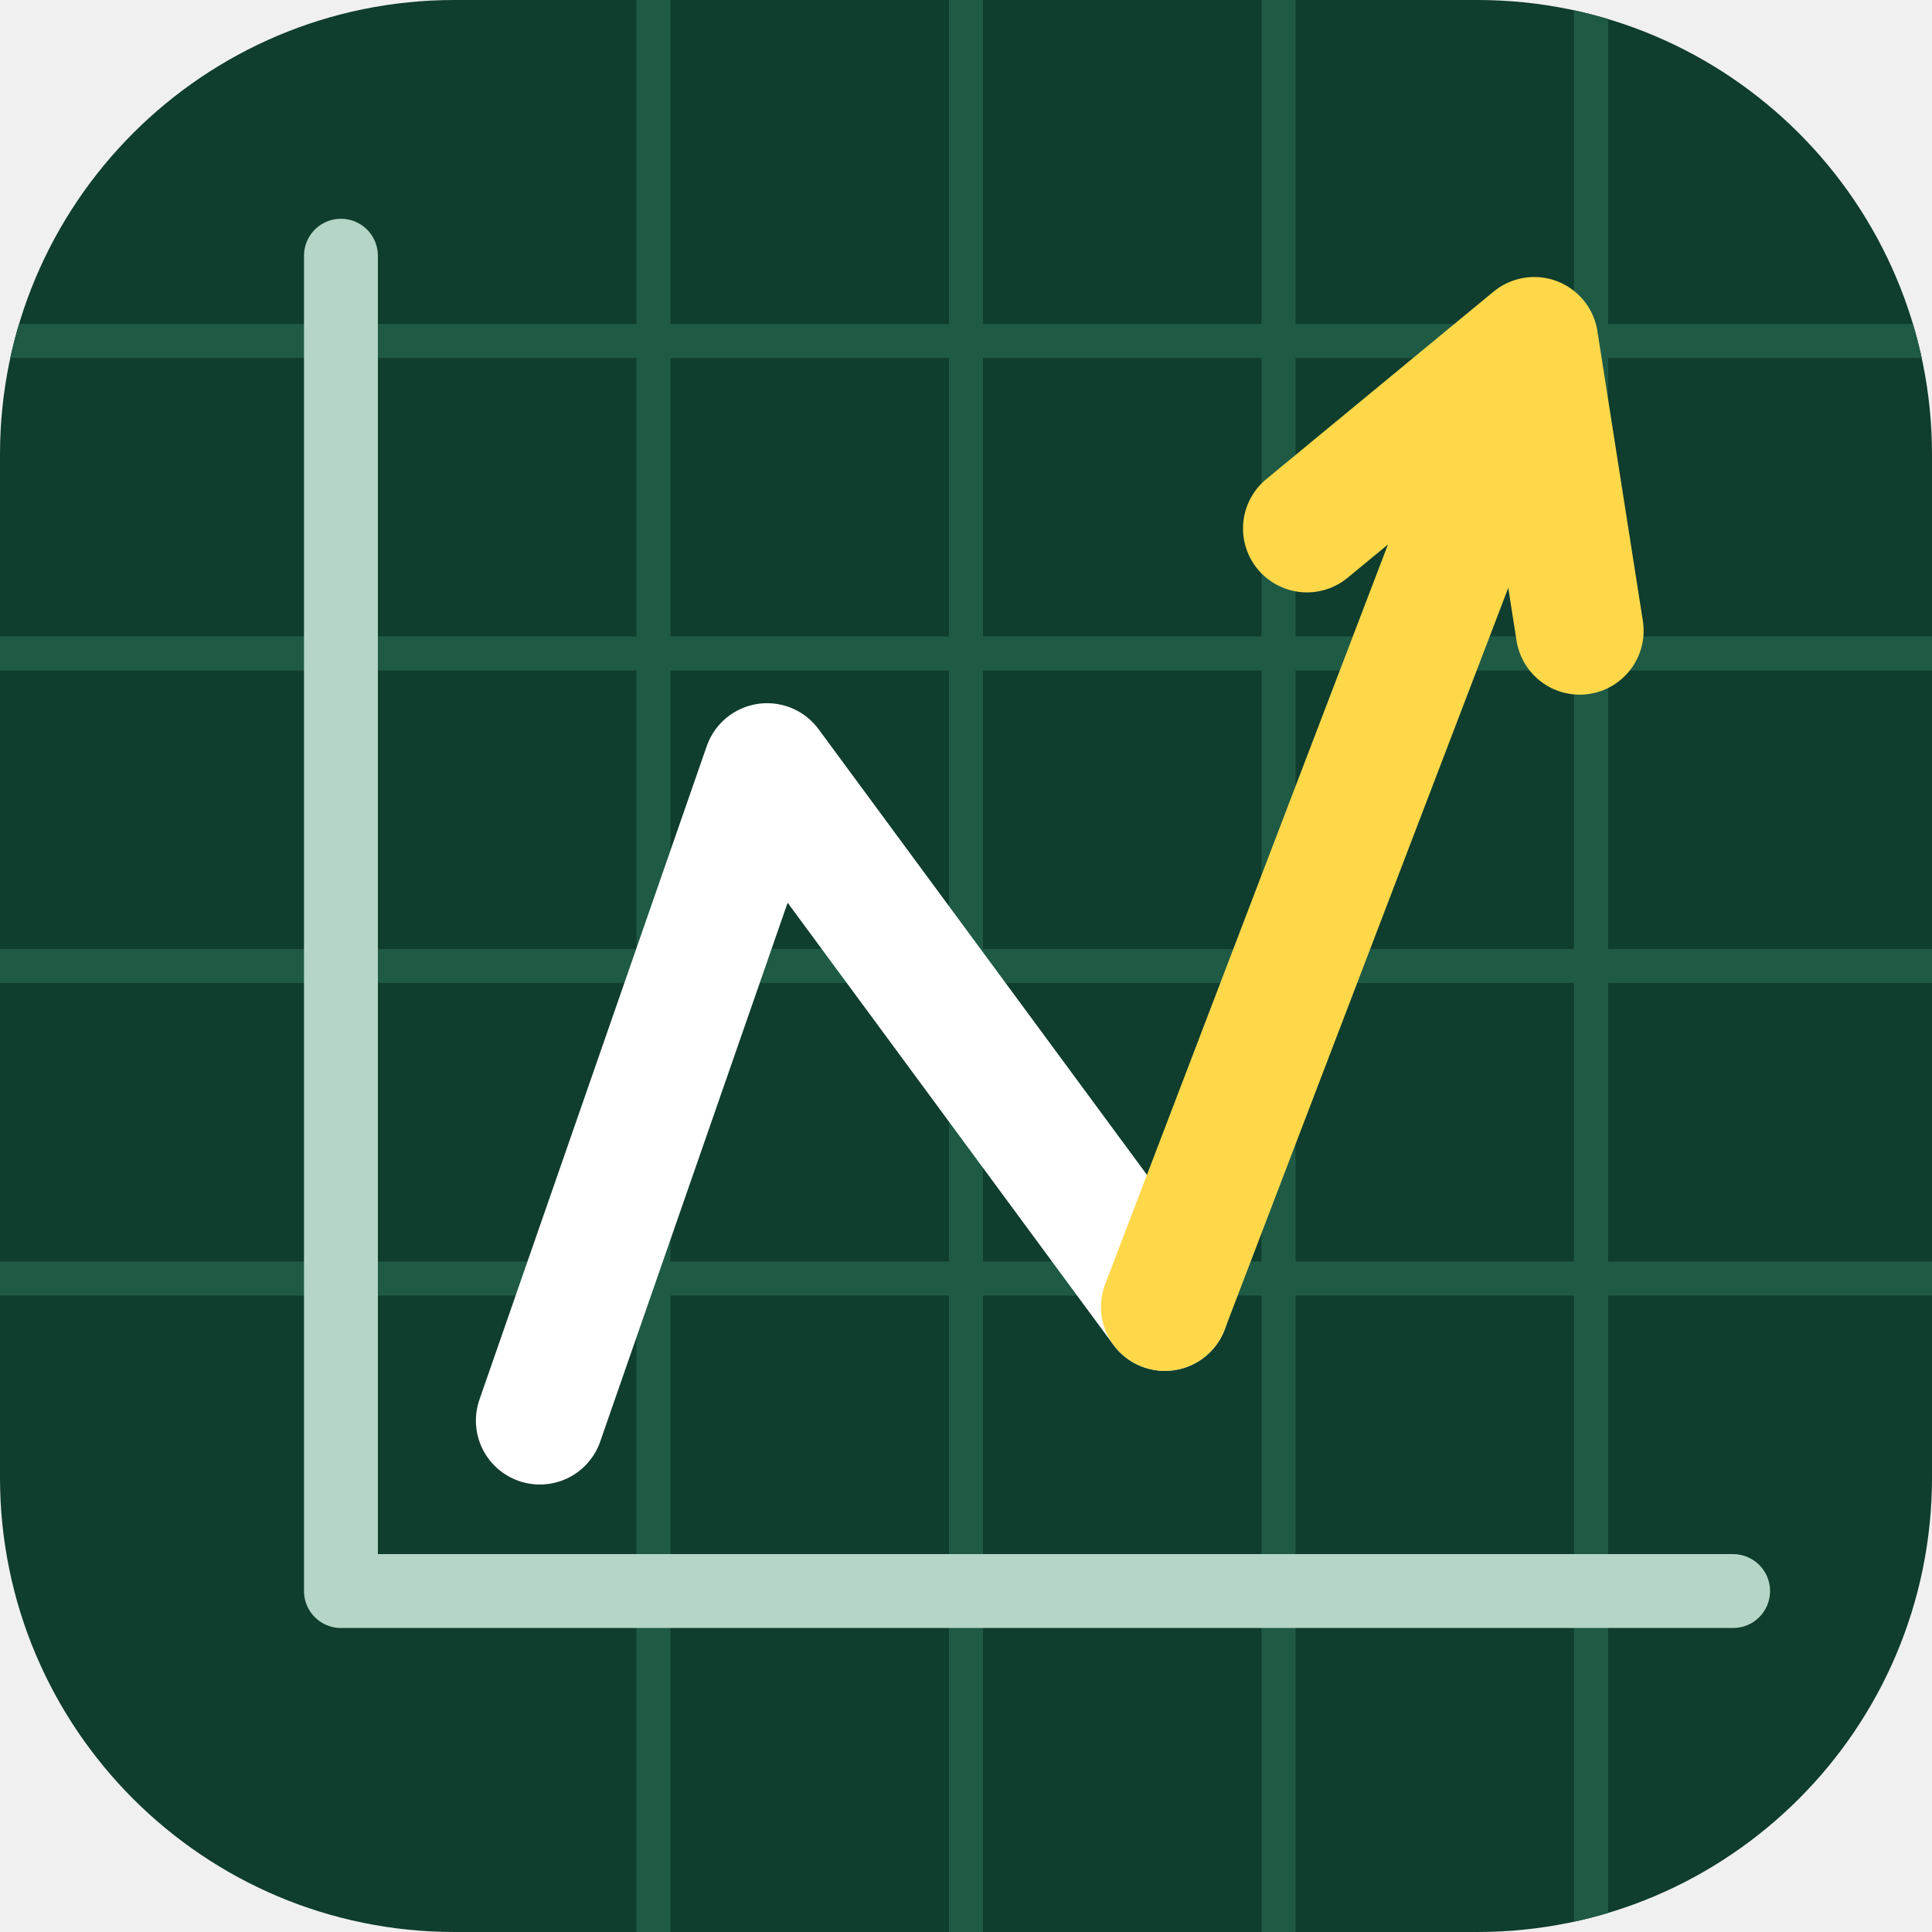
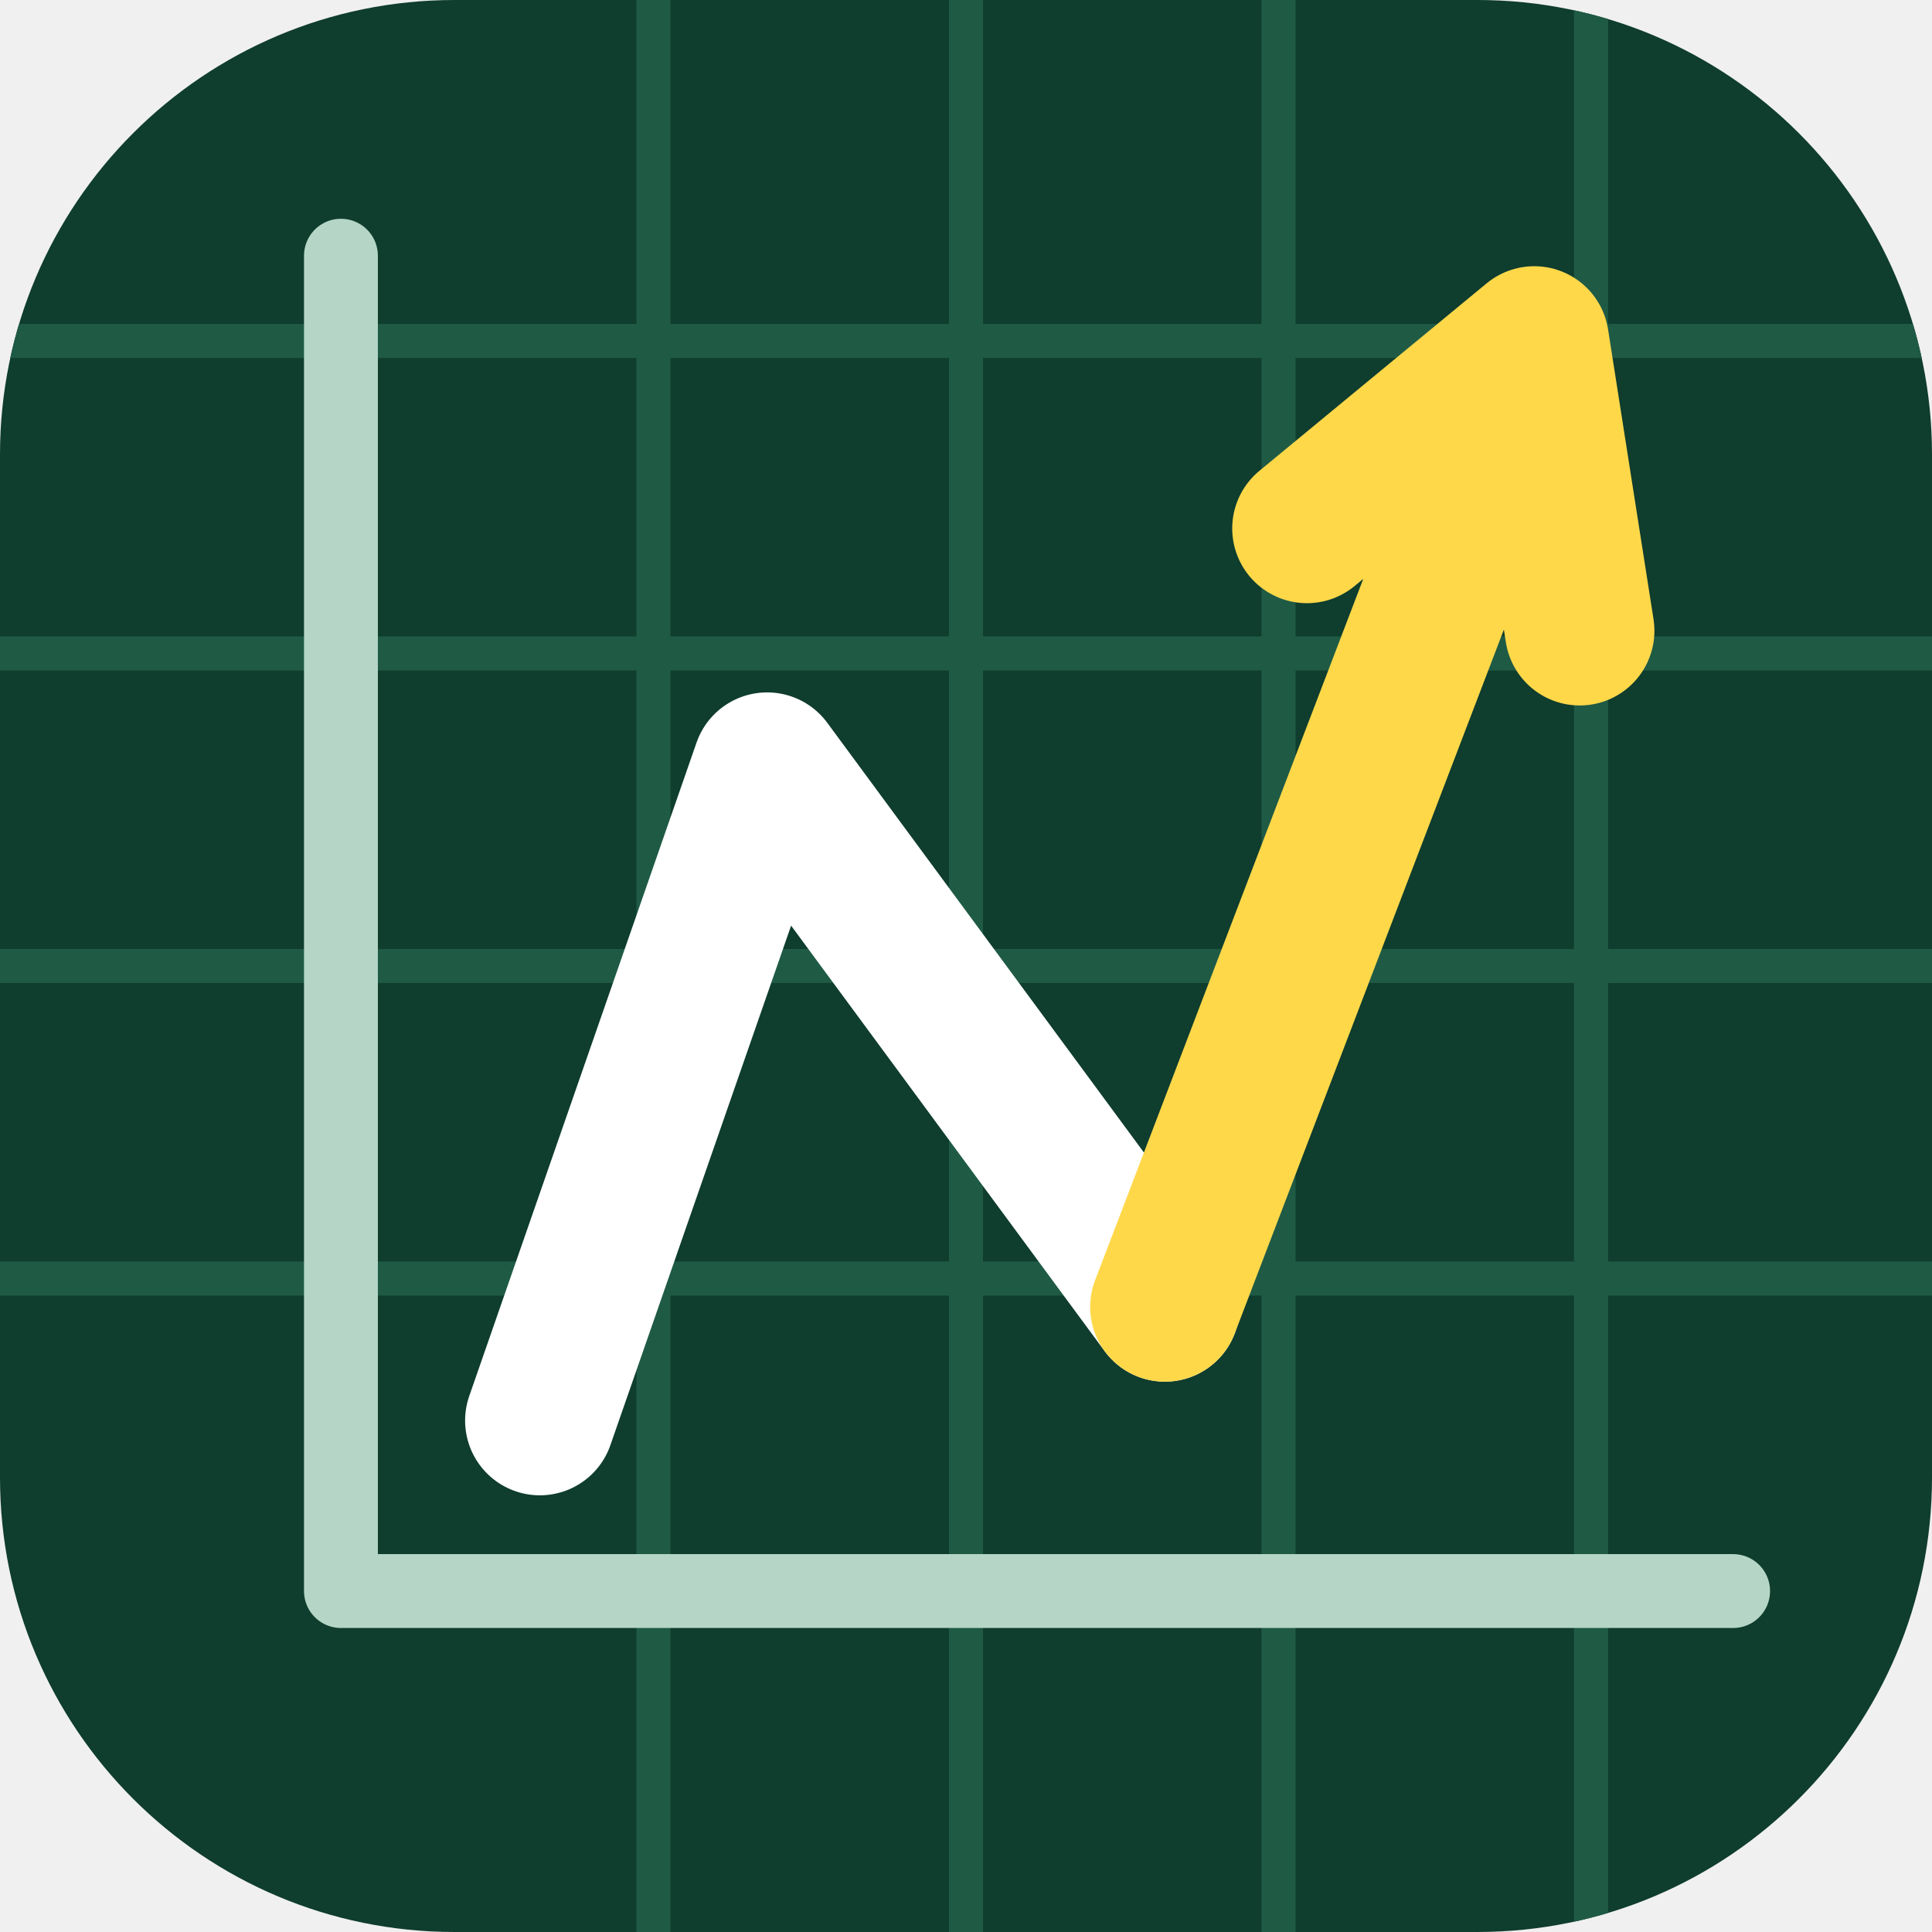
<svg xmlns="http://www.w3.org/2000/svg" viewBox="0 0 34 34">
  <defs>
    <clipPath id="t">
      <rect width="34" height="34" rx="8" />
    </clipPath>
  </defs>
  <rect width="34" height="34" rx="8" fill="#0f3d2e" />
  <path d="M11.5 0V34M17 0V34M22.5 0V34M28 0V34M0 6H34M0 11.5H34M0 17H34M0 22.5H34" fill="none" stroke="#1f5a45" stroke-width="0.6" clip-path="url(#t)" />
  <path d="M6 4.5V28H30.5" fill="none" stroke="#b5d6c6" stroke-width="1.3" stroke-linecap="round" stroke-linejoin="round" />
-   <path d="M9.5 25L13.5 13.5L20.5 23" fill="none" stroke="#fff" stroke-width="2.25" stroke-linecap="round" stroke-linejoin="round" />
-   <path d="M20.5 23L27 6M23 9.3L27 6L27.8 11.1" fill="none" stroke="#ffd84a" stroke-width="2.25" stroke-linecap="round" stroke-linejoin="round" />
+   <path d="M9.5 25L13.5 13.5L20.5 23" fill="none" stroke="#fff" stroke-width="2.63" stroke-linecap="round" stroke-linejoin="round" />
+   <path d="M20.5 23L27 6M23 9.3L27 6L27.8 11.1" fill="none" stroke="#ffd84a" stroke-width="2.63" stroke-linecap="round" stroke-linejoin="round" />
</svg>
